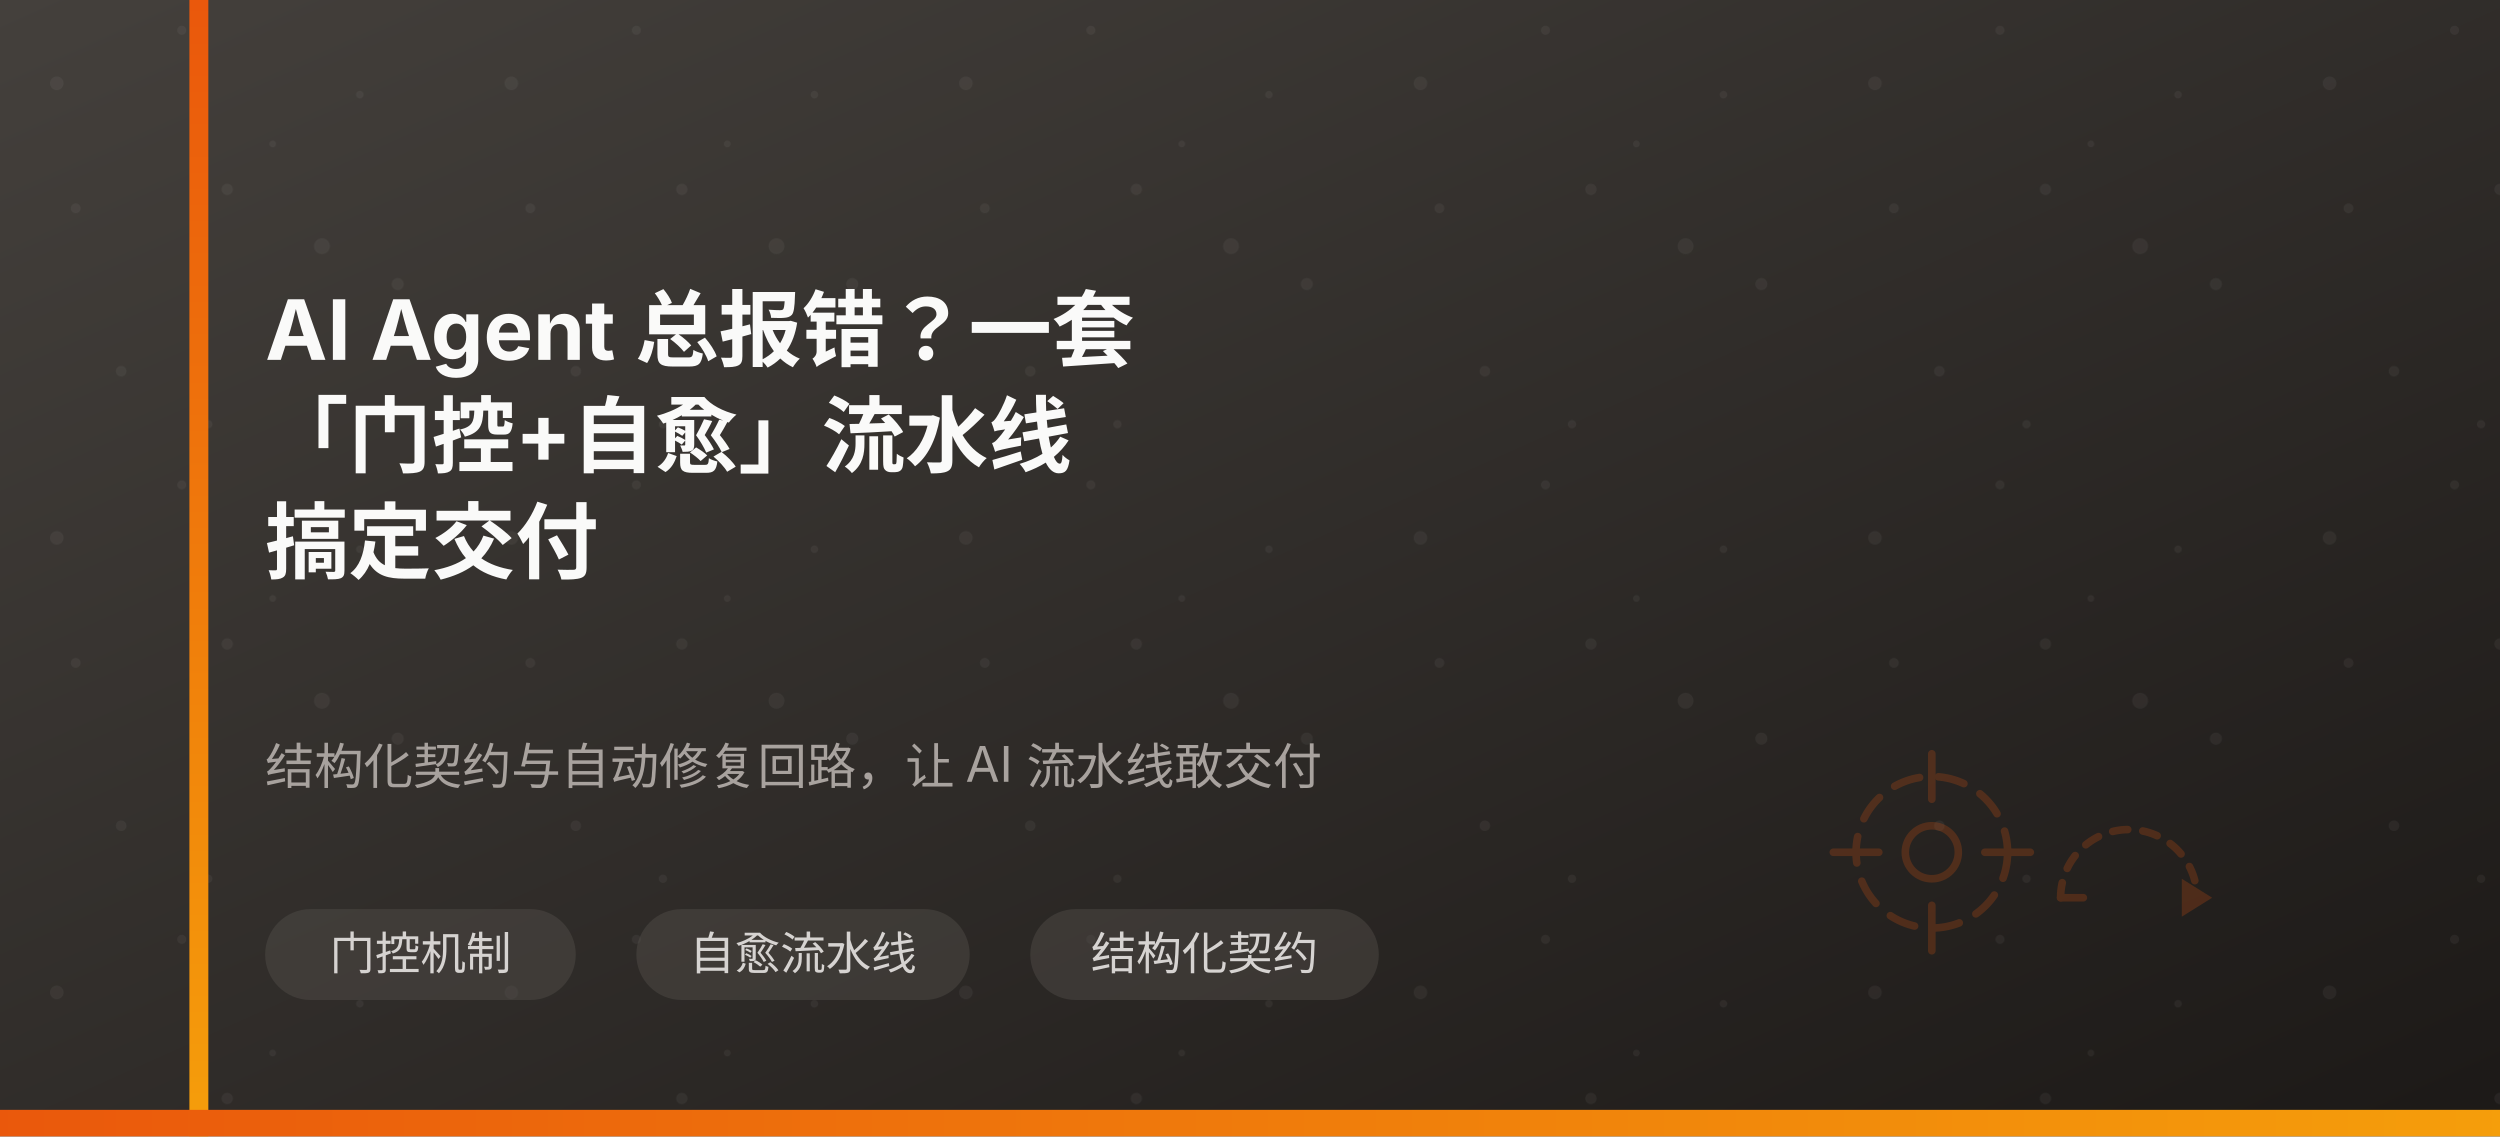
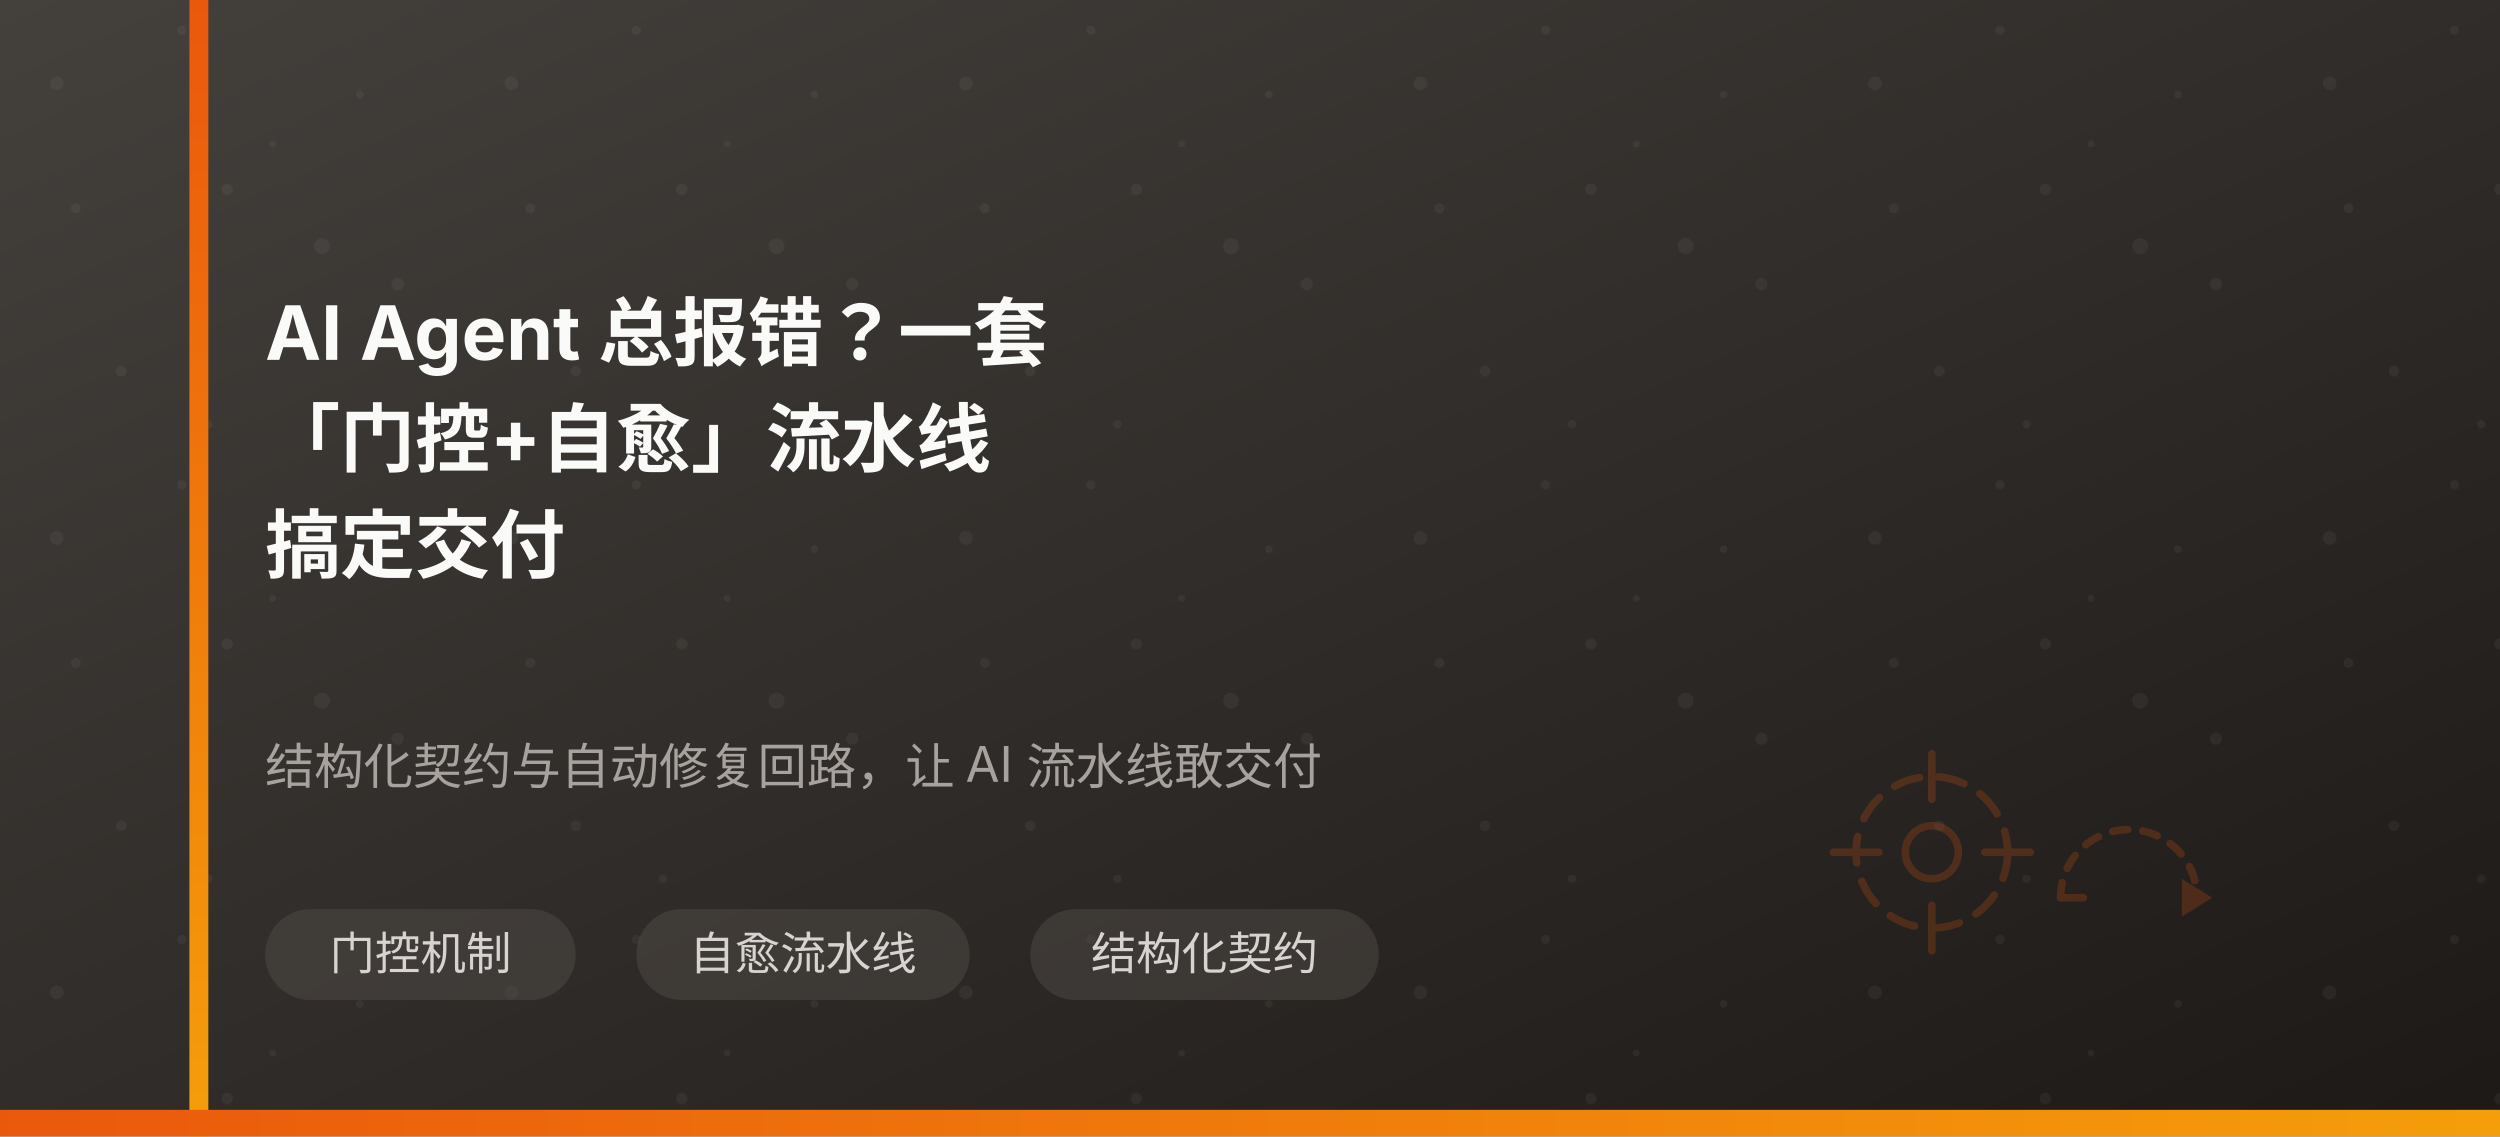
<svg xmlns="http://www.w3.org/2000/svg" viewBox="0 0 660 300" width="660" height="300">
  <defs>
    <linearGradient id="bgGrad" x1="0%" y1="0%" x2="100%" y2="100%">
      <stop offset="0%" stop-color="#44403C" />
      <stop offset="100%" stop-color="#1C1917" />
    </linearGradient>
    <linearGradient id="accentGrad" x1="0%" y1="0%" x2="100%" y2="0%">
      <stop offset="0%" stop-color="#EA580C" />
      <stop offset="100%" stop-color="#F59E0B" />
    </linearGradient>
    <linearGradient id="lineGrad" x1="0" y1="0" x2="0" y2="1">
      <stop offset="0%" stop-color="#EA580C" />
      <stop offset="100%" stop-color="#F59E0B" />
    </linearGradient>
    <pattern id="grain" width="120" height="120" patternUnits="userSpaceOnUse">
      <circle cx="15" cy="22" r="1.8" fill="#D6D3D1" />
      <circle cx="48" cy="8" r="1.2" fill="#D6D3D1" />
      <circle cx="85" cy="65" r="2.1" fill="#D6D3D1" />
      <circle cx="32" cy="98" r="1.4" fill="#D6D3D1" />
      <circle cx="72" cy="38" r="0.9" fill="#D6D3D1" />
      <circle cx="105" cy="75" r="1.6" fill="#D6D3D1" />
      <circle cx="55" cy="112" r="1.1" fill="#D6D3D1" />
      <circle cx="20" cy="55" r="1.3" fill="#D6D3D1" />
      <circle cx="95" cy="25" r="1.0" fill="#D6D3D1" />
      <circle cx="60" cy="50" r="1.5" fill="#D6D3D1" />
    </pattern>
  </defs>
  <rect width="660" height="300" fill="url(#bgGrad)" />
  <rect width="660" height="300" fill="url(#grain)" opacity="0.06" />
  <rect x="50" y="0" width="5" height="300" fill="url(#lineGrad)" />
  <g transform="translate(70, 95)">
-     <text fill="#FAFAF9" font-family="system-ui, -apple-system, 'PingFang SC', 'Microsoft YaHei', sans-serif" font-weight="bold" font-size="22">
+     <text fill="#FAFAF9" font-family="system-ui, -apple-system, 'PingFang SC', 'Microsoft YaHei', sans-serif" font-weight="bold" font-size="19.8">
      <tspan x="0" dy="0">AI Agent 总报错？一套</tspan>
      <tspan x="0" dy="28">「门控+自愈」流水线</tspan>
      <tspan x="0" dy="28">搞定交付</tspan>
    </text>
    <text y="112" fill="#A8A29E" font-family="system-ui, -apple-system, 'PingFang SC', 'Microsoft YaHei', sans-serif" font-size="13">
      结构化契约与自动修复回路，让 AI 流水线敢交付
    </text>
  </g>
  <g transform="translate(0, 240)">
    <rect x="70" y="0" width="82" height="24" rx="12" fill="#57534E" opacity="0.4" />
    <text x="111" y="16" fill="#D6D3D1" font-family="system-ui, sans-serif" font-size="12" text-anchor="middle">门控机制</text>
    <rect x="168" y="0" width="88" height="24" rx="12" fill="#57534E" opacity="0.4" />
    <text x="212" y="16" fill="#D6D3D1" font-family="system-ui, sans-serif" font-size="12" text-anchor="middle">自愈流水线</text>
    <rect x="272" y="0" width="92" height="24" rx="12" fill="#57534E" opacity="0.4" />
    <text x="318" y="16" fill="#D6D3D1" font-family="system-ui, sans-serif" font-size="12" text-anchor="middle">结构化契约</text>
  </g>
  <g transform="translate(510, 225)" opacity="0.22" stroke="#EA580C" stroke-width="2" fill="none" stroke-linecap="round" stroke-linejoin="round">
    <circle cx="0" cy="0" r="20" stroke-dasharray="7 5" />
    <circle cx="0" cy="0" r="7" />
    <path d="M0 -26 L0 -14 M0 14 L0 26 M-26 0 L-14 0 M14 0 L26 0" />
    <g transform="translate(52, 12)">
      <path d="M -18 0 A 18 18 0 0 1 18 0" stroke-dasharray="4 4" />
      <polygon points="14,-5 22,0 14,5" fill="#EA580C" stroke="none" />
      <line x1="-18" y1="0" x2="-12" y2="0" />
    </g>
  </g>
  <rect x="0" y="293" width="660" height="7" fill="url(#accentGrad)" />
</svg>
